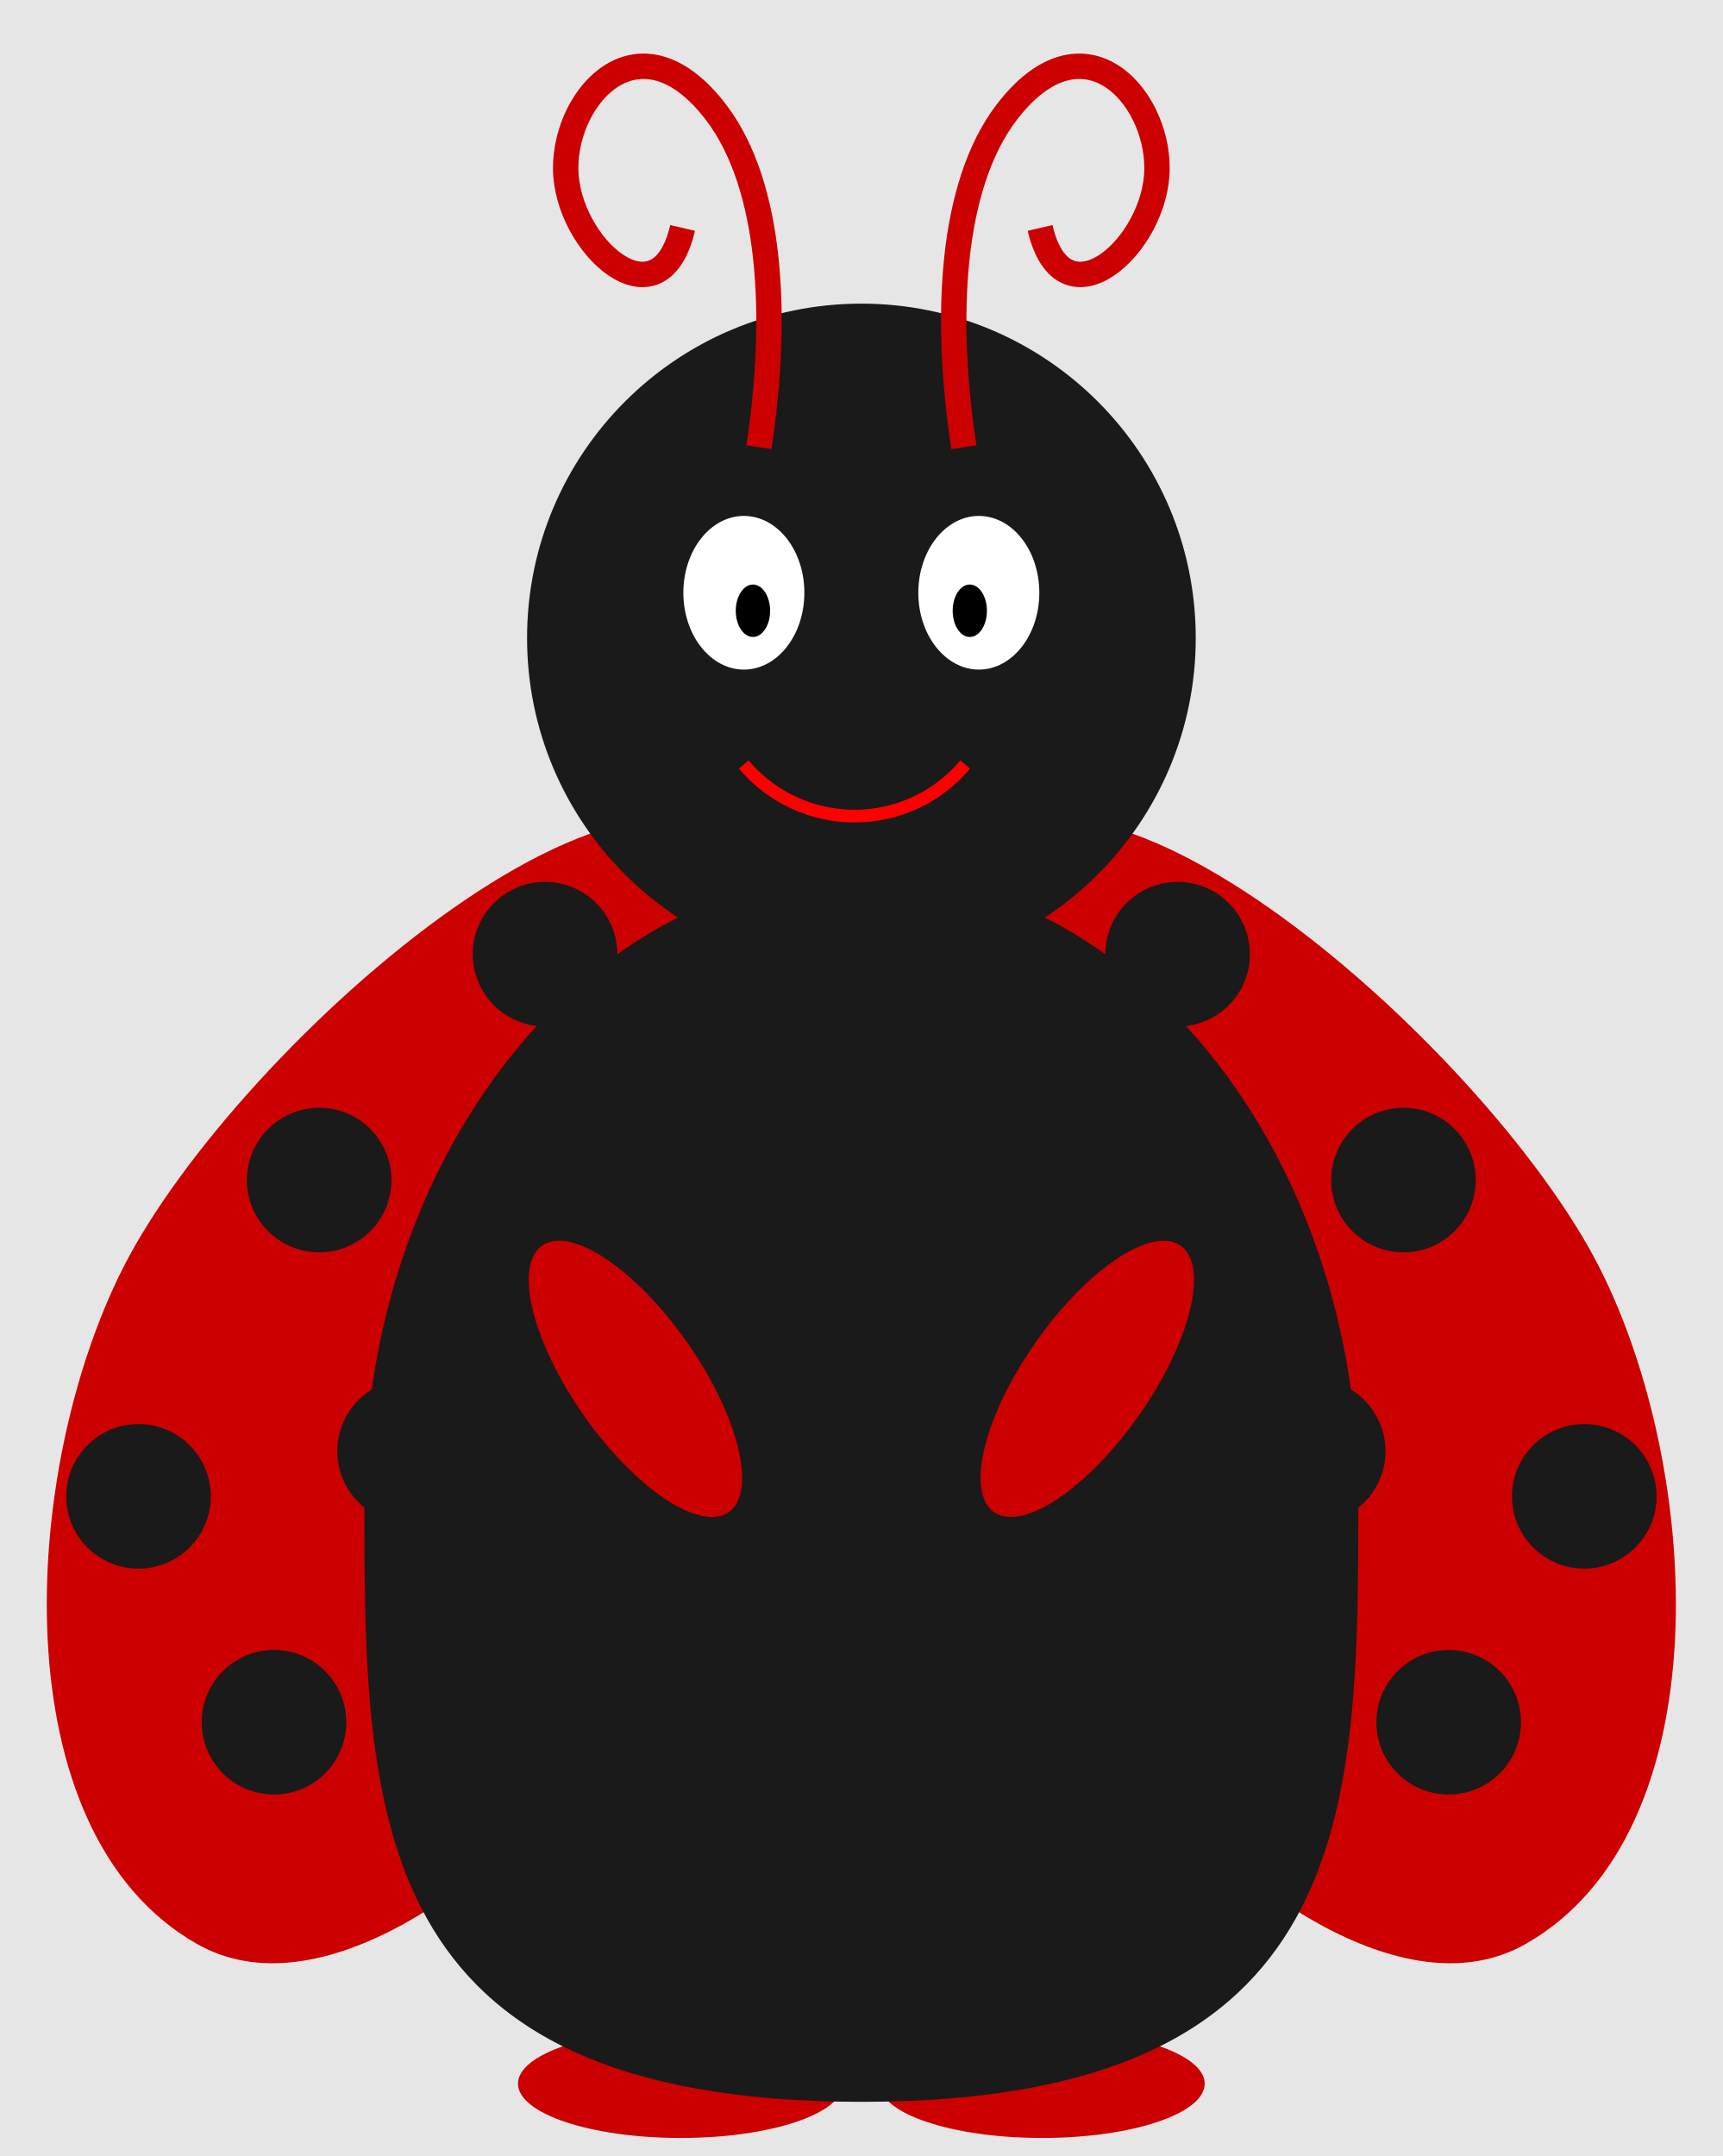
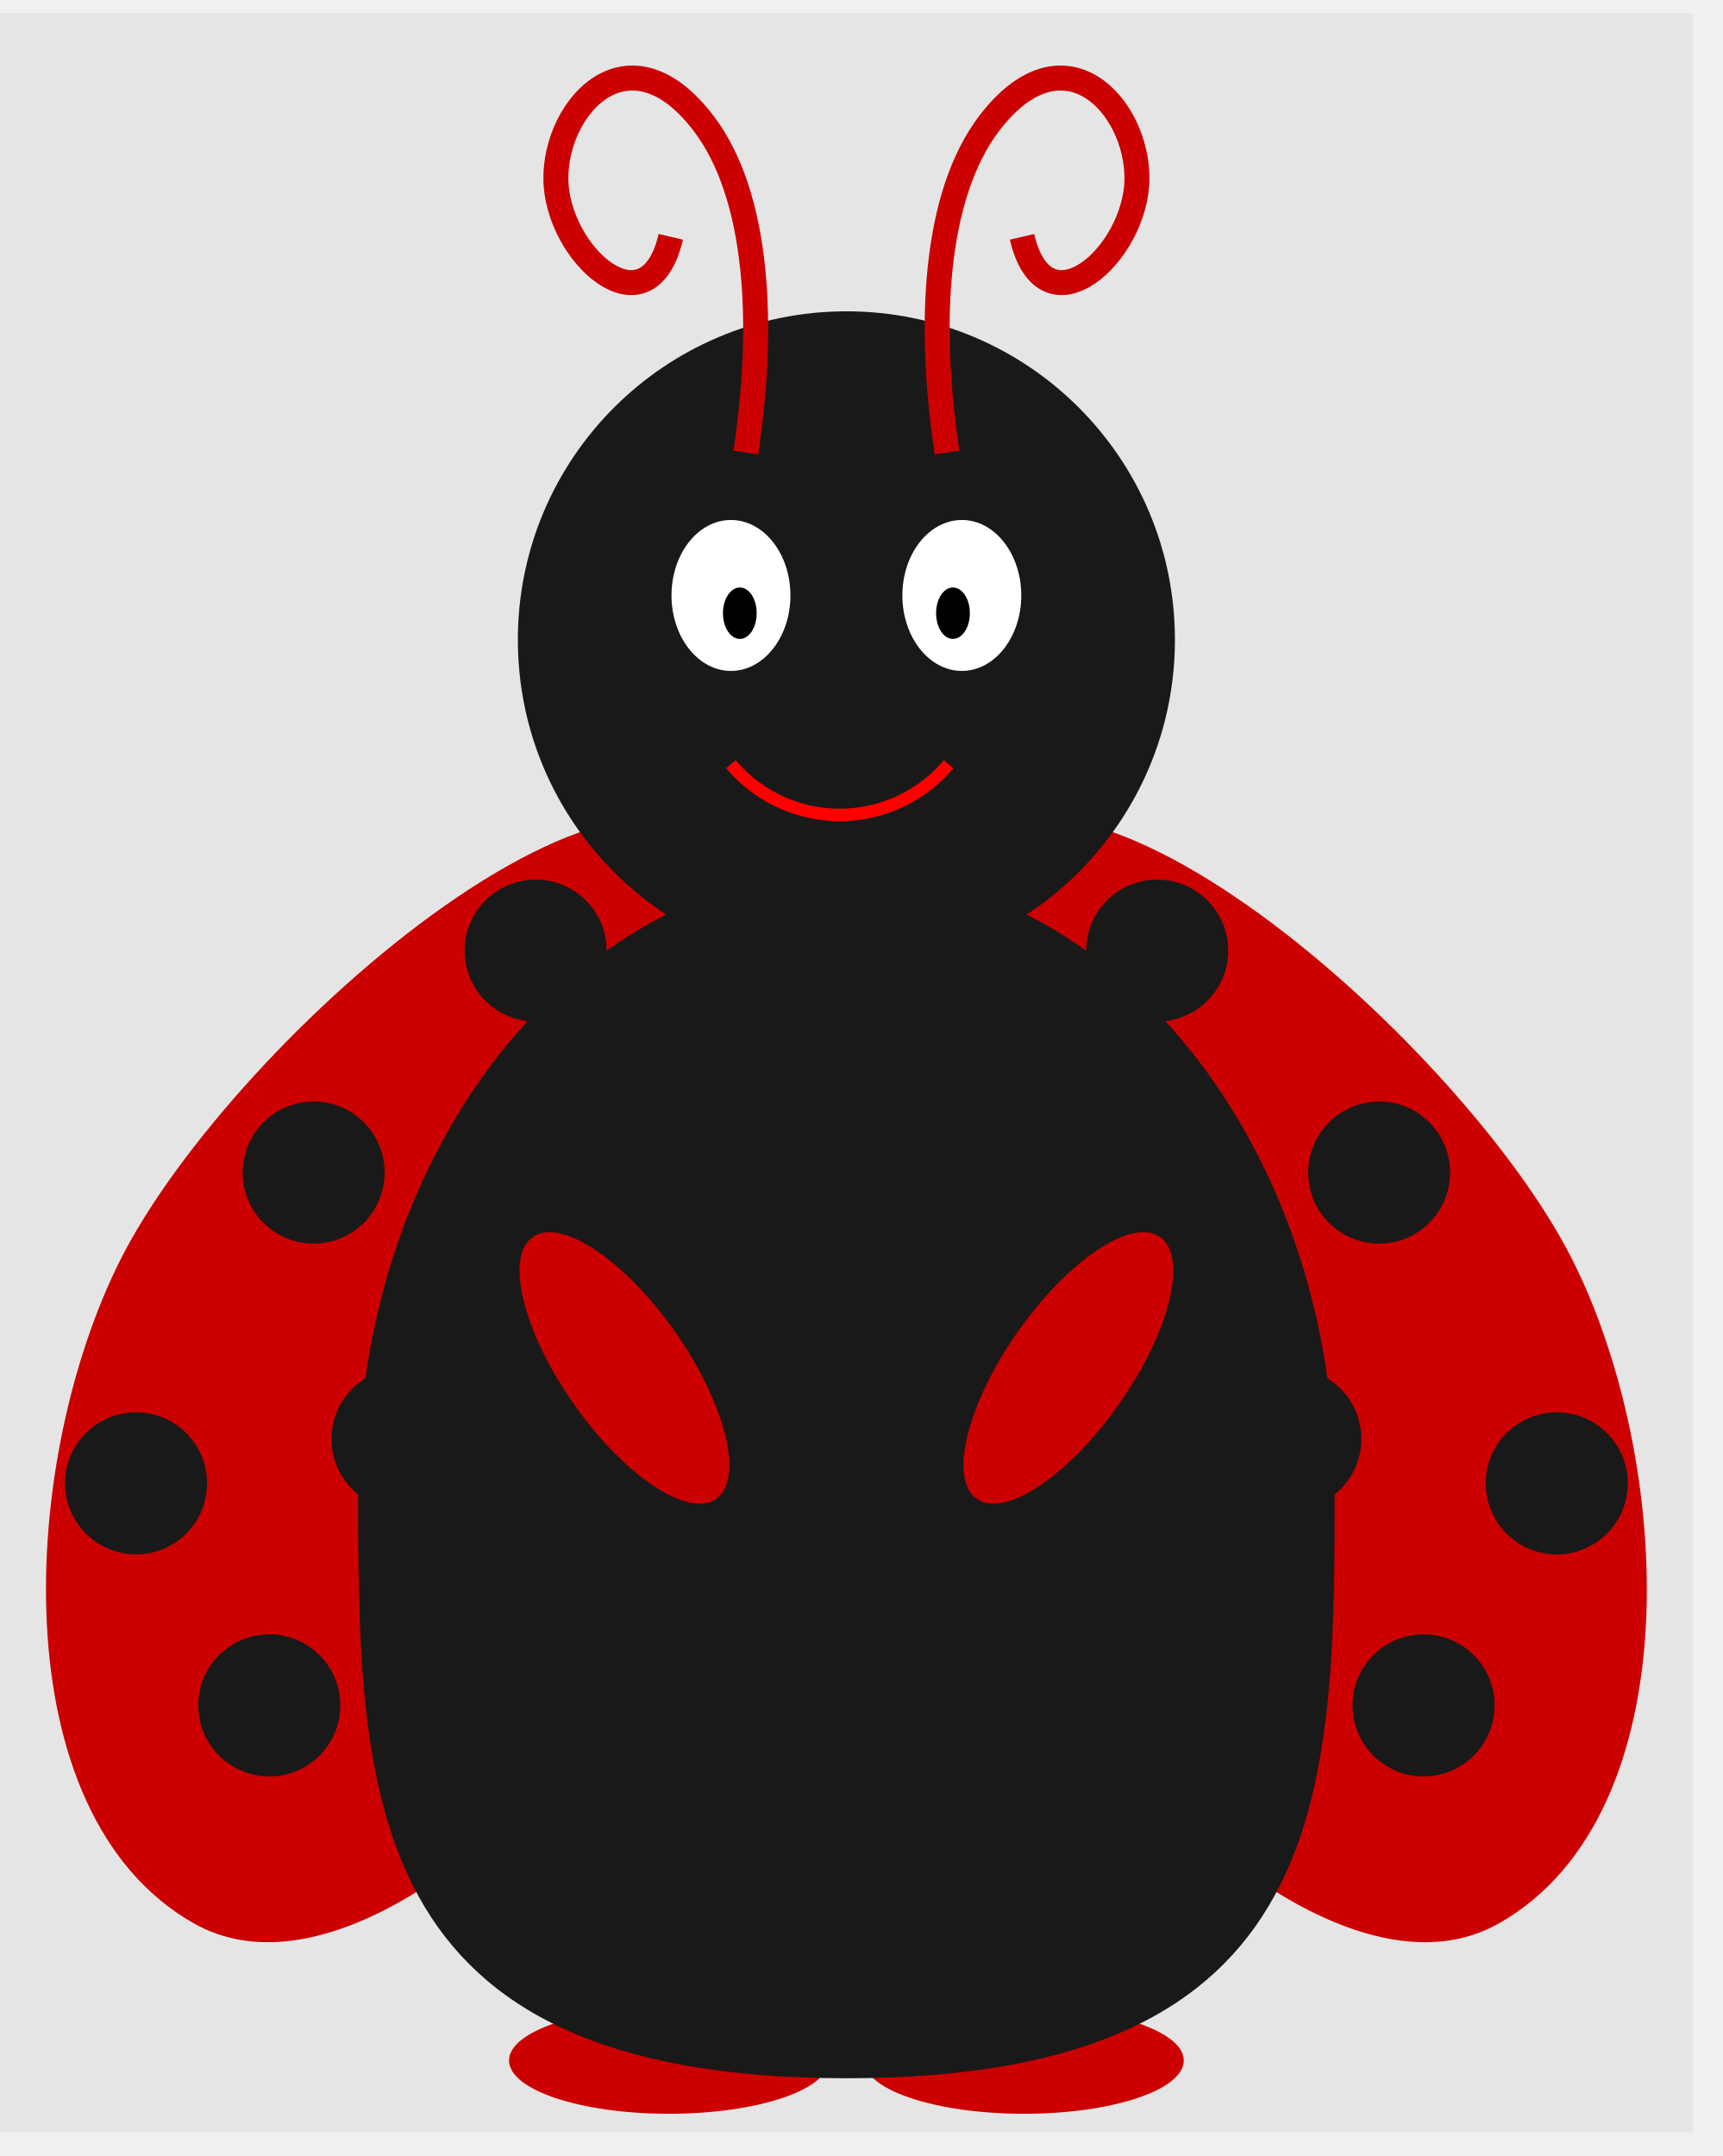
- <svg xmlns="http://www.w3.org/2000/svg" version="1.1" viewBox="0 -67.634 54.045 67.634">
-   <g id="page1">
-     <g transform="matrix(1 0 0 -1 0 0)">
-       <path d="M0 0H54.047V67.633H0Z" fill="#e6e6e6" />
-       <path d="M24.316 39.746C21.109 46.957 7.406 34.891 3.852 27.844C.648 21.504 0 10.176 6.172 6.656C10.047 4.445 15.562 8.699 18.363 12.172C24.273 19.488 28.691 29.902 24.316 39.746Z" fill="#c00" />
-       <path d="M29.73 39.746C32.934 46.957 46.637 34.891 50.191 27.844C53.395 21.504 54.043 10.176 47.871 6.656C43.996 4.445 38.484 8.699 35.68 12.172C29.773 19.488 25.352 29.902 29.73 39.746Z" fill="#c00" />
-       <path d="M23.621 23.527C23.621 24.781 22.605 25.797 21.352 25.797C20.102 25.797 19.086 24.781 19.086 23.527C19.086 22.277 20.102 21.262 21.352 21.262C22.605 21.262 23.621 22.277 23.621 23.527ZM15.117 22.109C15.117 23.363 14.102 24.379 12.848 24.379C11.598 24.379 10.582 23.363 10.582 22.109C10.582 20.859 11.598 19.844 12.848 19.844C14.102 19.844 15.117 20.859 15.117 22.109ZM6.613 20.691C6.613 21.945 5.598 22.961 4.344 22.961C3.094 22.961 2.078 21.945 2.078 20.691C2.078 19.441 3.094 18.426 4.344 18.426C5.598 18.426 6.613 19.441 6.613 20.691ZM19.367 16.441C19.367 17.695 18.352 18.711 17.102 18.711C15.848 18.711 14.832 17.695 14.832 16.441S15.848 14.172 17.102 14.172C18.352 14.172 19.367 15.188 19.367 16.441ZM10.863 13.605C10.863 14.859 9.848 15.875 8.598 15.875C7.344 15.875 6.328 14.859 6.328 13.605C6.328 12.355 7.344 11.34 8.598 11.34C9.848 11.34 10.863 12.355 10.863 13.605ZM20.785 29.195C20.785 30.449 19.77 31.465 18.52 31.465C17.266 31.465 16.25 30.449 16.25 29.195C16.25 27.945 17.266 26.93 18.52 26.93C19.77 26.93 20.785 27.945 20.785 29.195ZM12.281 30.613C12.281 31.867 11.266 32.883 10.016 32.883C8.762 32.883 7.746 31.867 7.746 30.613C7.746 29.363 8.762 28.348 10.016 28.348C11.266 28.348 12.281 29.363 12.281 30.613ZM19.367 37.703C19.367 38.953 18.352 39.969 17.102 39.969C15.848 39.969 14.832 38.953 14.832 37.703C14.832 36.449 15.848 35.434 17.102 35.434C18.352 35.434 19.367 36.449 19.367 37.703ZM34.961 23.527C34.961 24.781 33.945 25.797 32.691 25.797C31.438 25.797 30.422 24.781 30.422 23.527C30.422 22.277 31.438 21.262 32.691 21.262C33.945 21.262 34.961 22.277 34.961 23.527ZM43.465 22.109C43.465 23.363 42.449 24.379 41.195 24.379S38.926 23.363 38.926 22.109C38.926 20.859 39.941 19.844 41.195 19.844S43.465 20.859 43.465 22.109ZM51.969 20.691C51.969 21.945 50.953 22.961 49.699 22.961S47.434 21.945 47.434 20.691C47.434 19.441 48.445 18.426 49.699 18.426S51.969 19.441 51.969 20.691ZM39.211 16.441C39.211 17.695 38.195 18.711 36.945 18.711C35.691 18.711 34.676 17.695 34.676 16.441S35.691 14.172 36.945 14.172C38.195 14.172 39.211 15.188 39.211 16.441ZM47.715 13.605C47.715 14.859 46.699 15.875 45.445 15.875C44.195 15.875 43.18 14.859 43.18 13.605C43.18 12.355 44.195 11.34 45.445 11.34C46.699 11.34 47.715 12.355 47.715 13.605ZM37.793 29.195C37.793 30.449 36.777 31.465 35.527 31.465C34.273 31.465 33.258 30.449 33.258 29.195C33.258 27.945 34.273 26.93 35.527 26.93C36.777 26.93 37.793 27.945 37.793 29.195ZM46.297 30.613C46.297 31.867 45.281 32.883 44.031 32.883C42.777 32.883 41.762 31.867 41.762 30.613C41.762 29.363 42.777 28.348 44.031 28.348C45.281 28.348 46.297 29.363 46.297 30.613ZM39.211 37.703C39.211 38.953 38.195 39.969 36.945 39.969C35.691 39.969 34.676 38.953 34.676 37.703C34.676 36.449 35.691 35.434 36.945 35.434C38.195 35.434 39.211 36.449 39.211 37.703Z" fill="#1a1a1a" />
-       <path d="M37.793 2.27C37.793 3.207 35.508 3.969 32.691 3.969C29.875 3.969 27.59 3.207 27.59 2.27C27.59 1.328 29.875 .566 32.691 .566C35.508 .566 37.793 1.328 37.793 2.27Z" fill="#c00" />
-       <path d="M26.453 2.27C26.453 3.207 24.172 3.969 21.352 3.969C18.535 3.969 16.25 3.207 16.25 2.27C16.25 1.328 18.535 .566 21.352 .566C24.172 .566 26.453 1.328 26.453 2.27Z" fill="#c00" />
-       <path d="M42.613 20.691C42.613 10.773 42.613 1.699 27.023 1.699C11.43 1.699 11.43 10.773 11.43 20.691C11.43 31.465 18.52 40.254 27.023 40.254C35.527 40.254 42.613 31.465 42.613 20.691Z" fill="#1a1a1a" />
-       <path d="M37.512 47.621C37.512 53.414 32.816 58.109 27.023 58.109C21.23 58.109 16.535 53.414 16.535 47.621S21.23 37.133 27.023 37.133C32.816 37.133 37.512 41.828 37.512 47.621Z" fill="#1a1a1a" />
-       <path d="M32.605 49.039C32.605 50.371 31.758 51.449 30.707 51.449C29.66 51.449 28.809 50.371 28.809 49.039C28.809 47.711 29.66 46.629 30.707 46.629C31.758 46.629 32.605 47.711 32.605 49.039Z" fill="#fff" />
-       <path d="M25.234 49.039C25.234 50.371 24.387 51.449 23.336 51.449C22.289 51.449 21.438 50.371 21.438 49.039C21.438 47.711 22.289 46.629 23.336 46.629C24.387 46.629 25.234 47.711 25.234 49.039Z" fill="#fff" />
-       <path d="M30.961 48.473C30.961 48.926 30.723 49.297 30.422 49.297C30.125 49.297 29.887 48.926 29.887 48.473C29.887 48.02 30.125 47.652 30.422 47.652C30.723 47.652 30.961 48.02 30.961 48.473Z" />
-       <path d="M24.16 48.473C24.16 48.926 23.918 49.297 23.621 49.297C23.324 49.297 23.082 48.926 23.082 48.473C23.082 48.02 23.324 47.652 23.621 47.652C23.918 47.652 24.16 48.02 24.16 48.473Z" />
-       <path d="M21.562 25.516C19.945 27.824 17.906 29.188 17.008 28.559C16.109 27.93 16.695 25.547 18.309 23.238C19.926 20.934 21.965 19.57 22.863 20.199C23.758 20.828 23.176 23.207 21.562 25.516Z" fill="#c00" />
-       <path d="M35.734 23.238C37.352 25.547 37.934 27.93 37.035 28.559C36.137 29.188 34.098 27.824 32.484 25.516C30.867 23.207 30.285 20.828 31.184 20.199C32.078 19.57 34.117 20.934 35.734 23.238Z" fill="#c00" />
-       <path d="M30.281 43.652C29.242 42.414 27.617 41.82 26.02 42.102C24.969 42.289 24.02 42.836 23.332 43.652" stroke="#f00" fill="none" stroke-width=".399" stroke-miterlimit="10" />
-       <path d="M30.238 53.605C29.621 57.648 29.816 61.793 31.578 64.109C33.969 67.234 36.312 64.66 36.297 62.34C36.281 59.93 33.363 57.324 32.629 60.484" stroke="#c00" fill="none" stroke-width=".797" stroke-miterlimit="10" />
-       <path d="M23.809 53.605C24.422 57.648 24.227 61.793 22.465 64.109C20.078 67.234 17.73 64.66 17.746 62.34C17.766 59.93 20.68 57.324 21.414 60.484" stroke="#c00" fill="none" stroke-width=".797" stroke-miterlimit="10" />
-     </g>
+ <svg xmlns="http://www.w3.org/2000/svg" width="54.045" height="67.634" viewBox="0 0 54.045 67.634">
+   <defs>
+     <clipPath id="clip-0">
+       <path clip-rule="nonzero" d="M 0 0.406 L 53.105 0.406 L 53.105 66.867 L 0 66.867 Z M 0 0.406 " />
+     </clipPath>
+     <clipPath id="clip-1">
+       <path clip-rule="nonzero" d="M 27 62 L 38 62 L 38 66.867 L 27 66.867 Z M 27 62 " />
+     </clipPath>
+     <clipPath id="clip-2">
+       <path clip-rule="nonzero" d="M 15 62 L 26 62 L 26 66.867 L 15 66.867 Z M 15 62 " />
+     </clipPath>
+     <clipPath id="clip-3">
+       <path clip-rule="nonzero" d="M 18 0.406 L 47 0.406 L 47 26 L 18 26 Z M 18 0.406 " />
+     </clipPath>
+     <clipPath id="clip-4">
+       <path clip-rule="nonzero" d="M 6 0.406 L 35 0.406 L 35 26 L 6 26 Z M 6 0.406 " />
+     </clipPath>
+   </defs>
+   <g clip-path="url(#clip-0)">
+     <path fill-rule="nonzero" fill="rgb(89.999%, 89.999%, 89.999%)" fill-opacity="1" d="M 0 66.867 L 53.105 66.867 L 53.105 0.406 L 0 0.406 Z M 0 66.867 " />
+   </g>
+   <path fill-rule="nonzero" fill="rgb(79.999%, 0%, 0%)" fill-opacity="1" d="M 23.891 27.809 C 20.742 20.727 7.277 32.582 3.785 39.504 C 0.637 45.738 0 56.867 6.066 60.328 C 9.875 62.5 15.293 58.32 18.047 54.906 C 23.852 47.719 28.195 37.484 23.891 27.809 Z M 23.891 27.809 " />
+   <path fill-rule="nonzero" fill="rgb(79.999%, 0%, 0%)" fill-opacity="1" d="M 29.215 27.809 C 32.363 20.727 45.828 32.582 49.32 39.504 C 52.469 45.738 53.105 56.867 47.039 60.328 C 43.23 62.5 37.812 58.32 35.059 54.906 C 29.254 47.719 24.914 37.484 29.215 27.809 Z M 29.215 27.809 " />
+   <path fill-rule="nonzero" fill="rgb(9.999%, 9.999%, 9.999%)" fill-opacity="1" d="M 23.211 43.746 C 23.211 42.516 22.211 41.52 20.98 41.52 C 19.75 41.52 18.754 42.516 18.754 43.746 C 18.754 44.977 19.75 45.977 20.98 45.977 C 22.211 45.977 23.211 44.977 23.211 43.746 Z M 14.855 45.141 C 14.855 43.91 13.855 42.91 12.625 42.91 C 11.395 42.91 10.398 43.91 10.398 45.141 C 10.398 46.371 11.395 47.367 12.625 47.367 C 13.855 47.367 14.855 46.371 14.855 45.141 Z M 6.496 46.531 C 6.496 45.301 5.5 44.305 4.27 44.305 C 3.039 44.305 2.039 45.301 2.039 46.531 C 2.039 47.766 3.039 48.762 4.27 48.762 C 5.5 48.762 6.496 47.766 6.496 46.531 Z M 19.031 50.711 C 19.031 49.48 18.035 48.484 16.805 48.484 C 15.574 48.484 14.574 49.48 14.574 50.711 C 14.574 51.941 15.574 52.941 16.805 52.941 C 18.035 52.941 19.031 51.941 19.031 50.711 Z M 10.676 53.496 C 10.676 52.266 9.68 51.27 8.449 51.27 C 7.215 51.27 6.219 52.266 6.219 53.496 C 6.219 54.727 7.215 55.727 8.449 55.727 C 9.68 55.727 10.676 54.727 10.676 53.496 Z M 20.426 38.176 C 20.426 36.945 19.426 35.949 18.195 35.949 C 16.965 35.949 15.969 36.945 15.969 38.176 C 15.969 39.406 16.965 40.406 18.195 40.406 C 19.426 40.406 20.426 39.406 20.426 38.176 Z M 12.066 36.785 C 12.066 35.555 11.07 34.555 9.84 34.555 C 8.609 34.555 7.613 35.555 7.613 36.785 C 7.613 38.016 8.609 39.012 9.84 39.012 C 11.07 39.012 12.066 38.016 12.066 36.785 Z M 19.031 29.82 C 19.031 28.59 18.035 27.594 16.805 27.594 C 15.574 27.594 14.574 28.59 14.574 29.82 C 14.574 31.051 15.574 32.047 16.805 32.047 C 18.035 32.047 19.031 31.051 19.031 29.82 Z M 34.352 43.746 C 34.352 42.516 33.355 41.52 32.125 41.52 C 30.895 41.52 29.895 42.516 29.895 43.746 C 29.895 44.977 30.895 45.977 32.125 45.977 C 33.355 45.977 34.352 44.977 34.352 43.746 Z M 42.707 45.141 C 42.707 43.91 41.711 42.91 40.48 42.91 C 39.25 42.91 38.25 43.91 38.25 45.141 C 38.25 46.371 39.25 47.367 40.48 47.367 C 41.711 47.367 42.707 46.371 42.707 45.141 Z M 51.066 46.531 C 51.066 45.301 50.066 44.305 48.836 44.305 C 47.605 44.305 46.609 45.301 46.609 46.531 C 46.609 47.766 47.605 48.762 48.836 48.762 C 50.066 48.762 51.066 47.766 51.066 46.531 Z M 38.531 50.711 C 38.531 49.48 37.531 48.484 36.301 48.484 C 35.07 48.484 34.074 49.48 34.074 50.711 C 34.074 51.941 35.07 52.941 36.301 52.941 C 37.531 52.941 38.531 51.941 38.531 50.711 Z M 46.887 53.496 C 46.887 52.266 45.891 51.27 44.656 51.27 C 43.426 51.27 42.43 52.266 42.43 53.496 C 42.43 54.727 43.426 55.727 44.656 55.727 C 45.891 55.727 46.887 54.727 46.887 53.496 Z M 37.137 38.176 C 37.137 36.945 36.141 35.949 34.91 35.949 C 33.68 35.949 32.68 36.945 32.68 38.176 C 32.68 39.406 33.68 40.406 34.91 40.406 C 36.141 40.406 37.137 39.406 37.137 38.176 Z M 45.492 36.785 C 45.492 35.555 44.496 34.555 43.266 34.555 C 42.035 34.555 41.039 35.555 41.039 36.785 C 41.039 38.016 42.035 39.012 43.266 39.012 C 44.496 39.012 45.492 38.016 45.492 36.785 Z M 38.531 29.82 C 38.531 28.59 37.531 27.594 36.301 27.594 C 35.07 27.594 34.074 28.59 34.074 29.82 C 34.074 31.051 35.07 32.047 36.301 32.047 C 37.531 32.047 38.531 31.051 38.531 29.82 Z M 38.531 29.82 " />
+   <g clip-path="url(#clip-1)">
+     <path fill-rule="nonzero" fill="rgb(79.999%, 0%, 0%)" fill-opacity="1" d="M 37.137 64.637 C 37.137 63.715 34.895 62.969 32.125 62.969 C 29.355 62.969 27.109 63.715 27.109 64.637 C 27.109 65.562 29.355 66.309 32.125 66.309 C 34.895 66.309 37.137 65.562 37.137 64.637 Z M 37.137 64.637 " />
+   </g>
+   <g clip-path="url(#clip-2)">
+     <path fill-rule="nonzero" fill="rgb(79.999%, 0%, 0%)" fill-opacity="1" d="M 25.996 64.637 C 25.996 63.715 23.75 62.969 20.98 62.969 C 18.215 62.969 15.969 63.715 15.969 64.637 C 15.969 65.562 18.215 66.309 20.98 66.309 C 23.75 66.309 25.996 65.562 25.996 64.637 Z M 25.996 64.637 " />
+   </g>
+   <path fill-rule="nonzero" fill="rgb(9.999%, 9.999%, 9.999%)" fill-opacity="1" d="M 41.871 46.531 C 41.871 56.281 41.871 65.195 26.555 65.195 C 11.234 65.195 11.234 56.281 11.234 46.531 C 11.234 35.949 18.195 27.312 26.555 27.312 C 34.91 27.312 41.871 35.949 41.871 46.531 Z M 41.871 46.531 " />
+   <path fill-rule="nonzero" fill="rgb(9.999%, 9.999%, 9.999%)" fill-opacity="1" d="M 36.859 20.07 C 36.859 14.379 32.246 9.766 26.555 9.766 C 20.859 9.766 16.246 14.379 16.246 20.07 C 16.246 25.762 20.859 30.379 26.555 30.379 C 32.246 30.379 36.859 25.762 36.859 20.07 Z M 36.859 20.07 " />
+   <path fill-rule="nonzero" fill="rgb(100%, 100%, 100%)" fill-opacity="1" d="M 32.039 18.68 C 32.039 17.371 31.203 16.312 30.176 16.312 C 29.145 16.312 28.309 17.371 28.309 18.68 C 28.309 19.984 29.145 21.047 30.176 21.047 C 31.203 21.047 32.039 19.984 32.039 18.68 Z M 32.039 18.68 " />
+   <path fill-rule="nonzero" fill="rgb(100%, 100%, 100%)" fill-opacity="1" d="M 24.797 18.68 C 24.797 17.371 23.961 16.312 22.93 16.312 C 21.902 16.312 21.066 17.371 21.066 18.68 C 21.066 19.984 21.902 21.047 22.93 21.047 C 23.961 21.047 24.797 19.984 24.797 18.68 Z M 24.797 18.68 " />
+   <path fill-rule="nonzero" fill="rgb(0%, 0%, 0%)" fill-opacity="1" d="M 30.426 19.234 C 30.426 18.789 30.188 18.43 29.895 18.43 C 29.602 18.43 29.367 18.789 29.367 19.234 C 29.367 19.684 29.602 20.043 29.895 20.043 C 30.188 20.043 30.426 19.684 30.426 19.234 Z M 30.426 19.234 " />
+   <path fill-rule="nonzero" fill="rgb(0%, 0%, 0%)" fill-opacity="1" d="M 23.738 19.234 C 23.738 18.789 23.504 18.43 23.211 18.43 C 22.918 18.43 22.68 18.789 22.68 19.234 C 22.68 19.684 22.918 20.043 23.211 20.043 C 23.504 20.043 23.738 19.684 23.738 19.234 Z M 23.738 19.234 " />
+   <path fill-rule="nonzero" fill="rgb(79.999%, 0%, 0%)" fill-opacity="1" d="M 21.188 41.793 C 19.598 39.523 17.594 38.188 16.715 38.805 C 15.832 39.422 16.402 41.762 17.992 44.031 C 19.578 46.297 21.582 47.637 22.465 47.02 C 23.348 46.402 22.773 44.062 21.188 41.793 Z M 21.188 41.793 " />
+   <path fill-rule="nonzero" fill="rgb(79.999%, 0%, 0%)" fill-opacity="1" d="M 35.113 44.031 C 36.703 41.762 37.273 39.422 36.391 38.805 C 35.512 38.188 33.508 39.523 31.918 41.793 C 30.332 44.062 29.758 46.402 30.641 47.02 C 31.523 47.637 33.527 46.297 35.113 44.031 Z M 35.113 44.031 " />
+   <path fill="none" stroke-width="0.399" stroke-linecap="butt" stroke-linejoin="miter" stroke="rgb(100%, 0%, 0%)" stroke-opacity="1" stroke-miterlimit="10" d="M 3.262 44.219 C 2.22 42.979 0.594 42.387 -1.004 42.669 C -2.053 42.856 -3.003 43.404 -3.687 44.219 " transform="matrix(0.982636, 0, 0, -0.982636, 26.5528, 67.42415)" />
+   <g clip-path="url(#clip-3)">
+     <path fill="none" stroke-width="0.797" stroke-linecap="butt" stroke-linejoin="miter" stroke="rgb(79.999%, 0%, 0%)" stroke-opacity="1" stroke-miterlimit="10" d="M 3.214 54.169 C 2.598 58.216 2.797 62.358 4.558 64.676 C 6.947 67.805 9.292 65.229 9.276 62.907 C 9.256 60.494 6.342 57.894 5.607 61.055 " transform="matrix(0.982636, 0, 0, -0.982636, 26.5528, 67.42415)" />
+   </g>
+   <g clip-path="url(#clip-4)">
+     <path fill="none" stroke-width="0.797" stroke-linecap="butt" stroke-linejoin="miter" stroke="rgb(79.999%, 0%, 0%)" stroke-opacity="1" stroke-miterlimit="10" d="M -3.214 54.169 C -2.598 58.216 -2.797 62.358 -4.558 64.676 C -6.943 67.805 -9.292 65.229 -9.276 62.907 C -9.256 60.494 -6.343 57.894 -5.607 61.055 " transform="matrix(0.982636, 0, 0, -0.982636, 26.5528, 67.42415)" />
  </g>
</svg>
